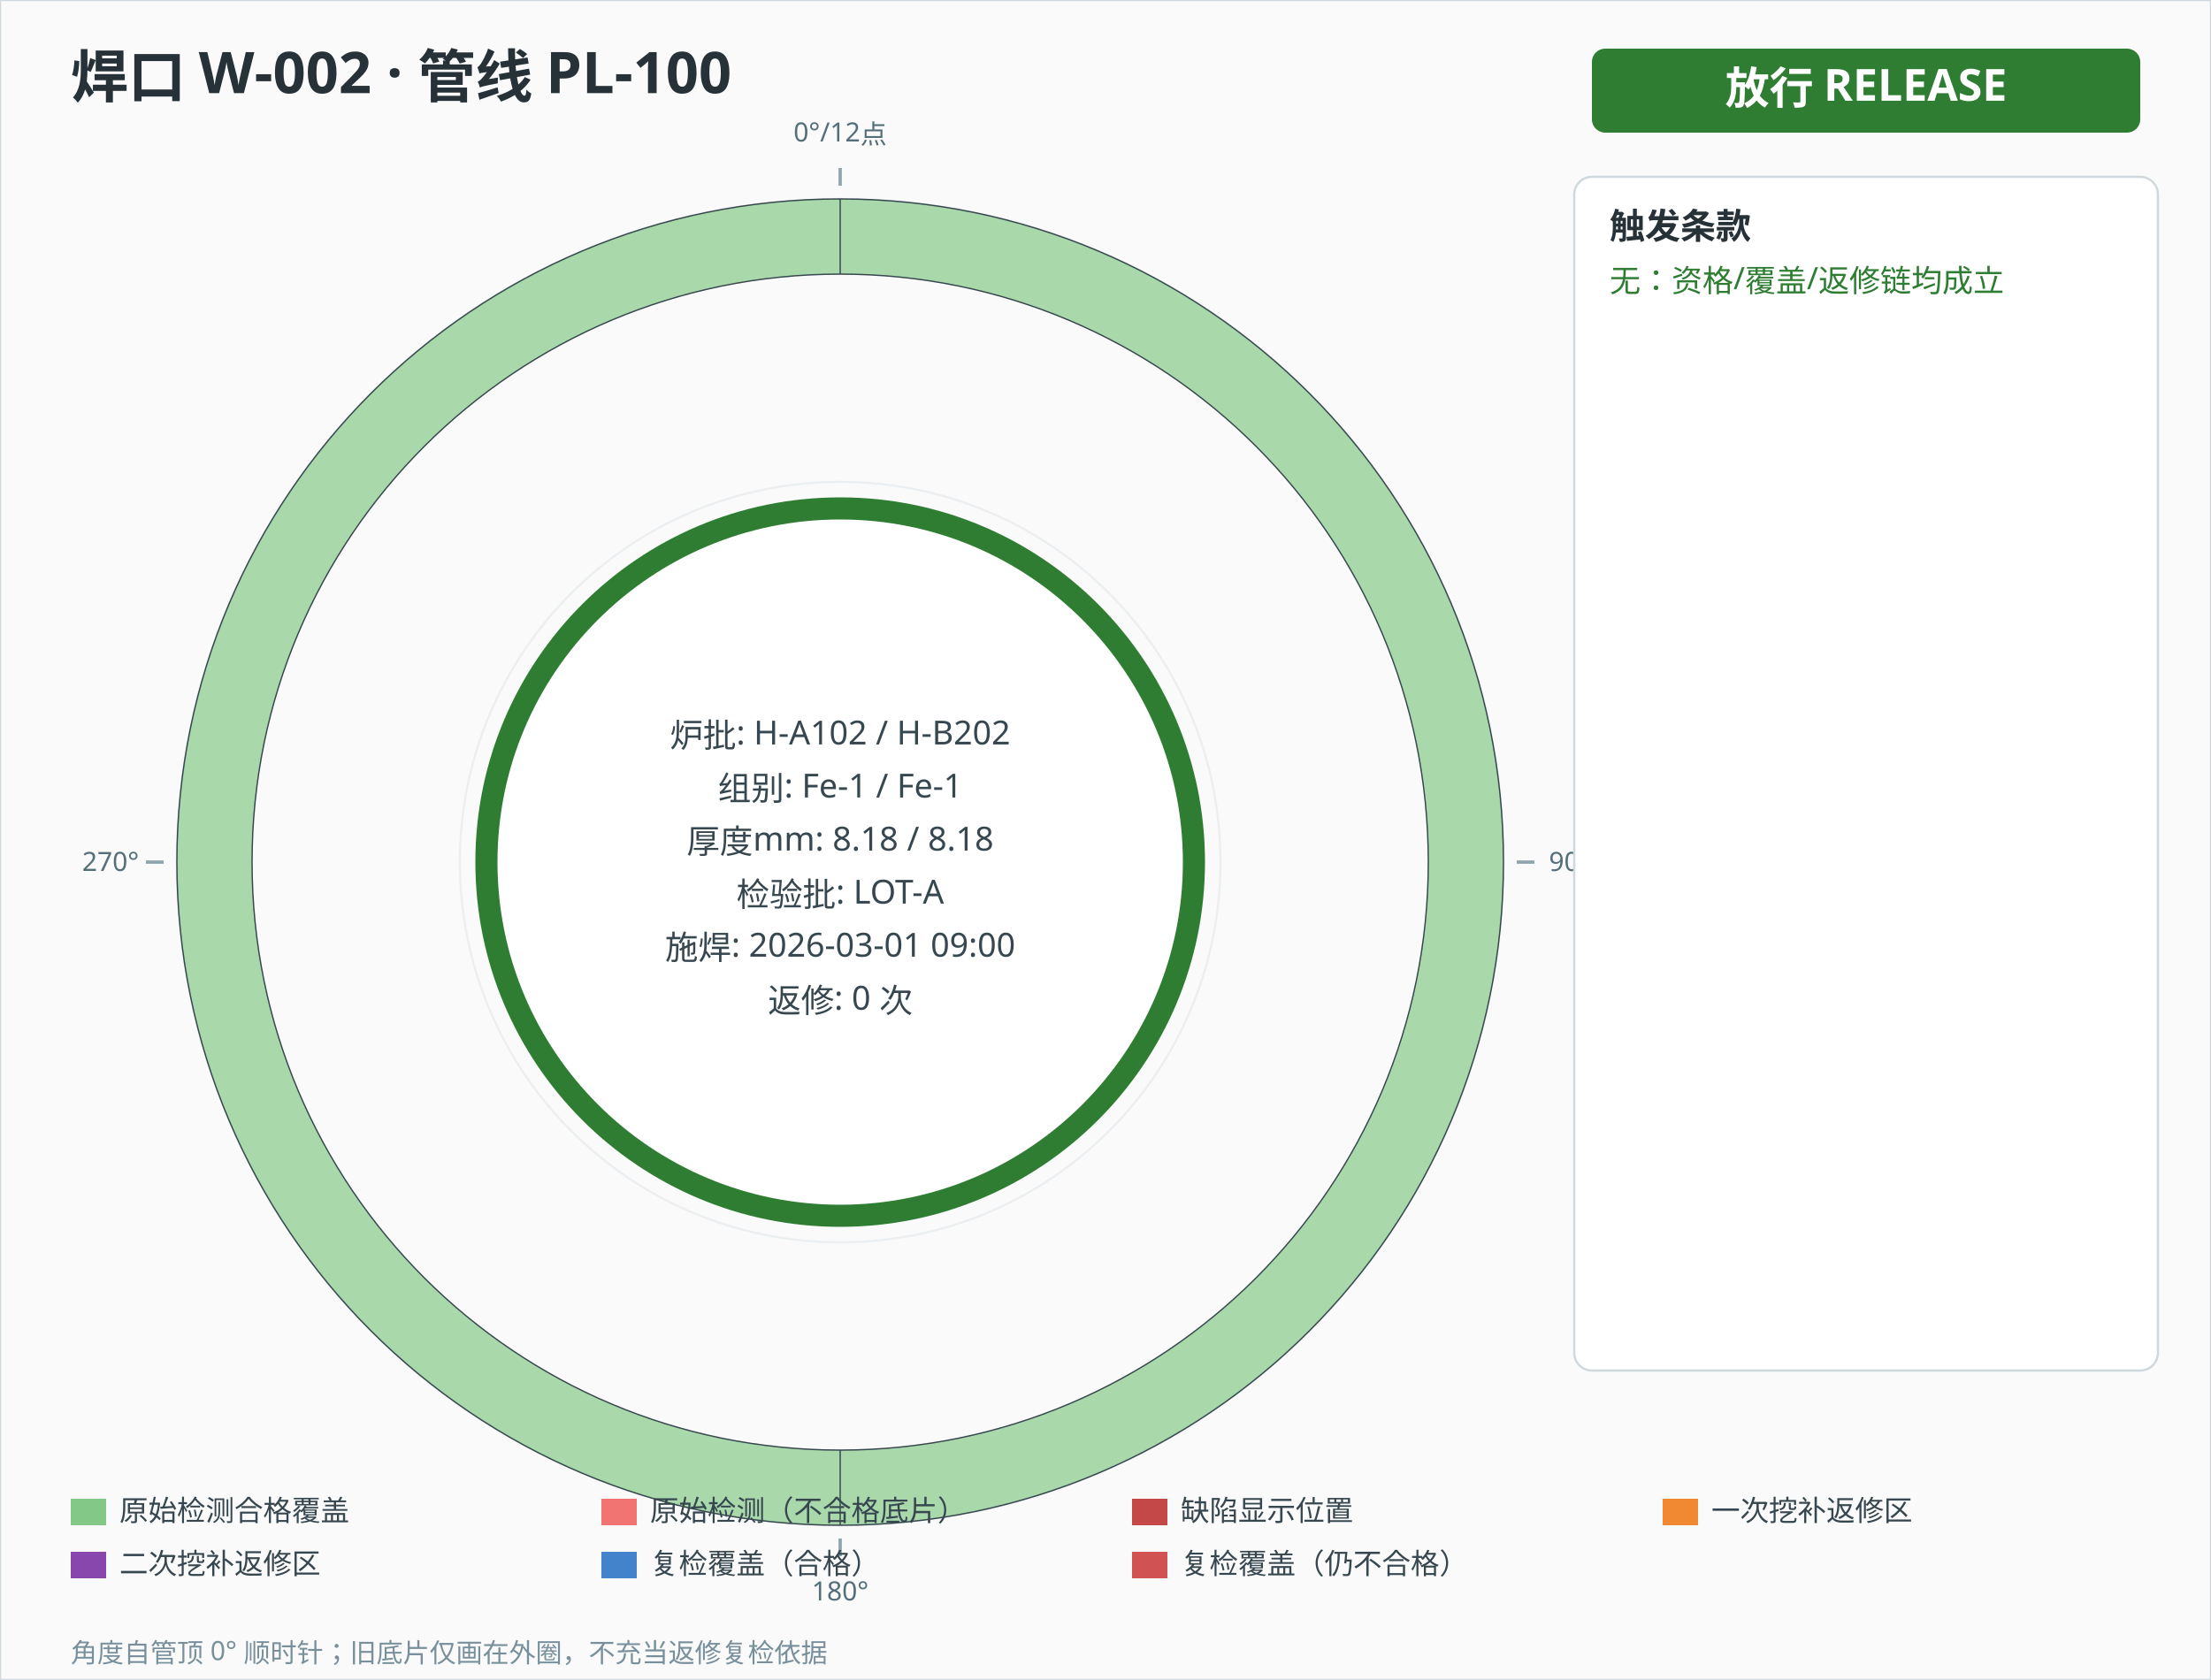
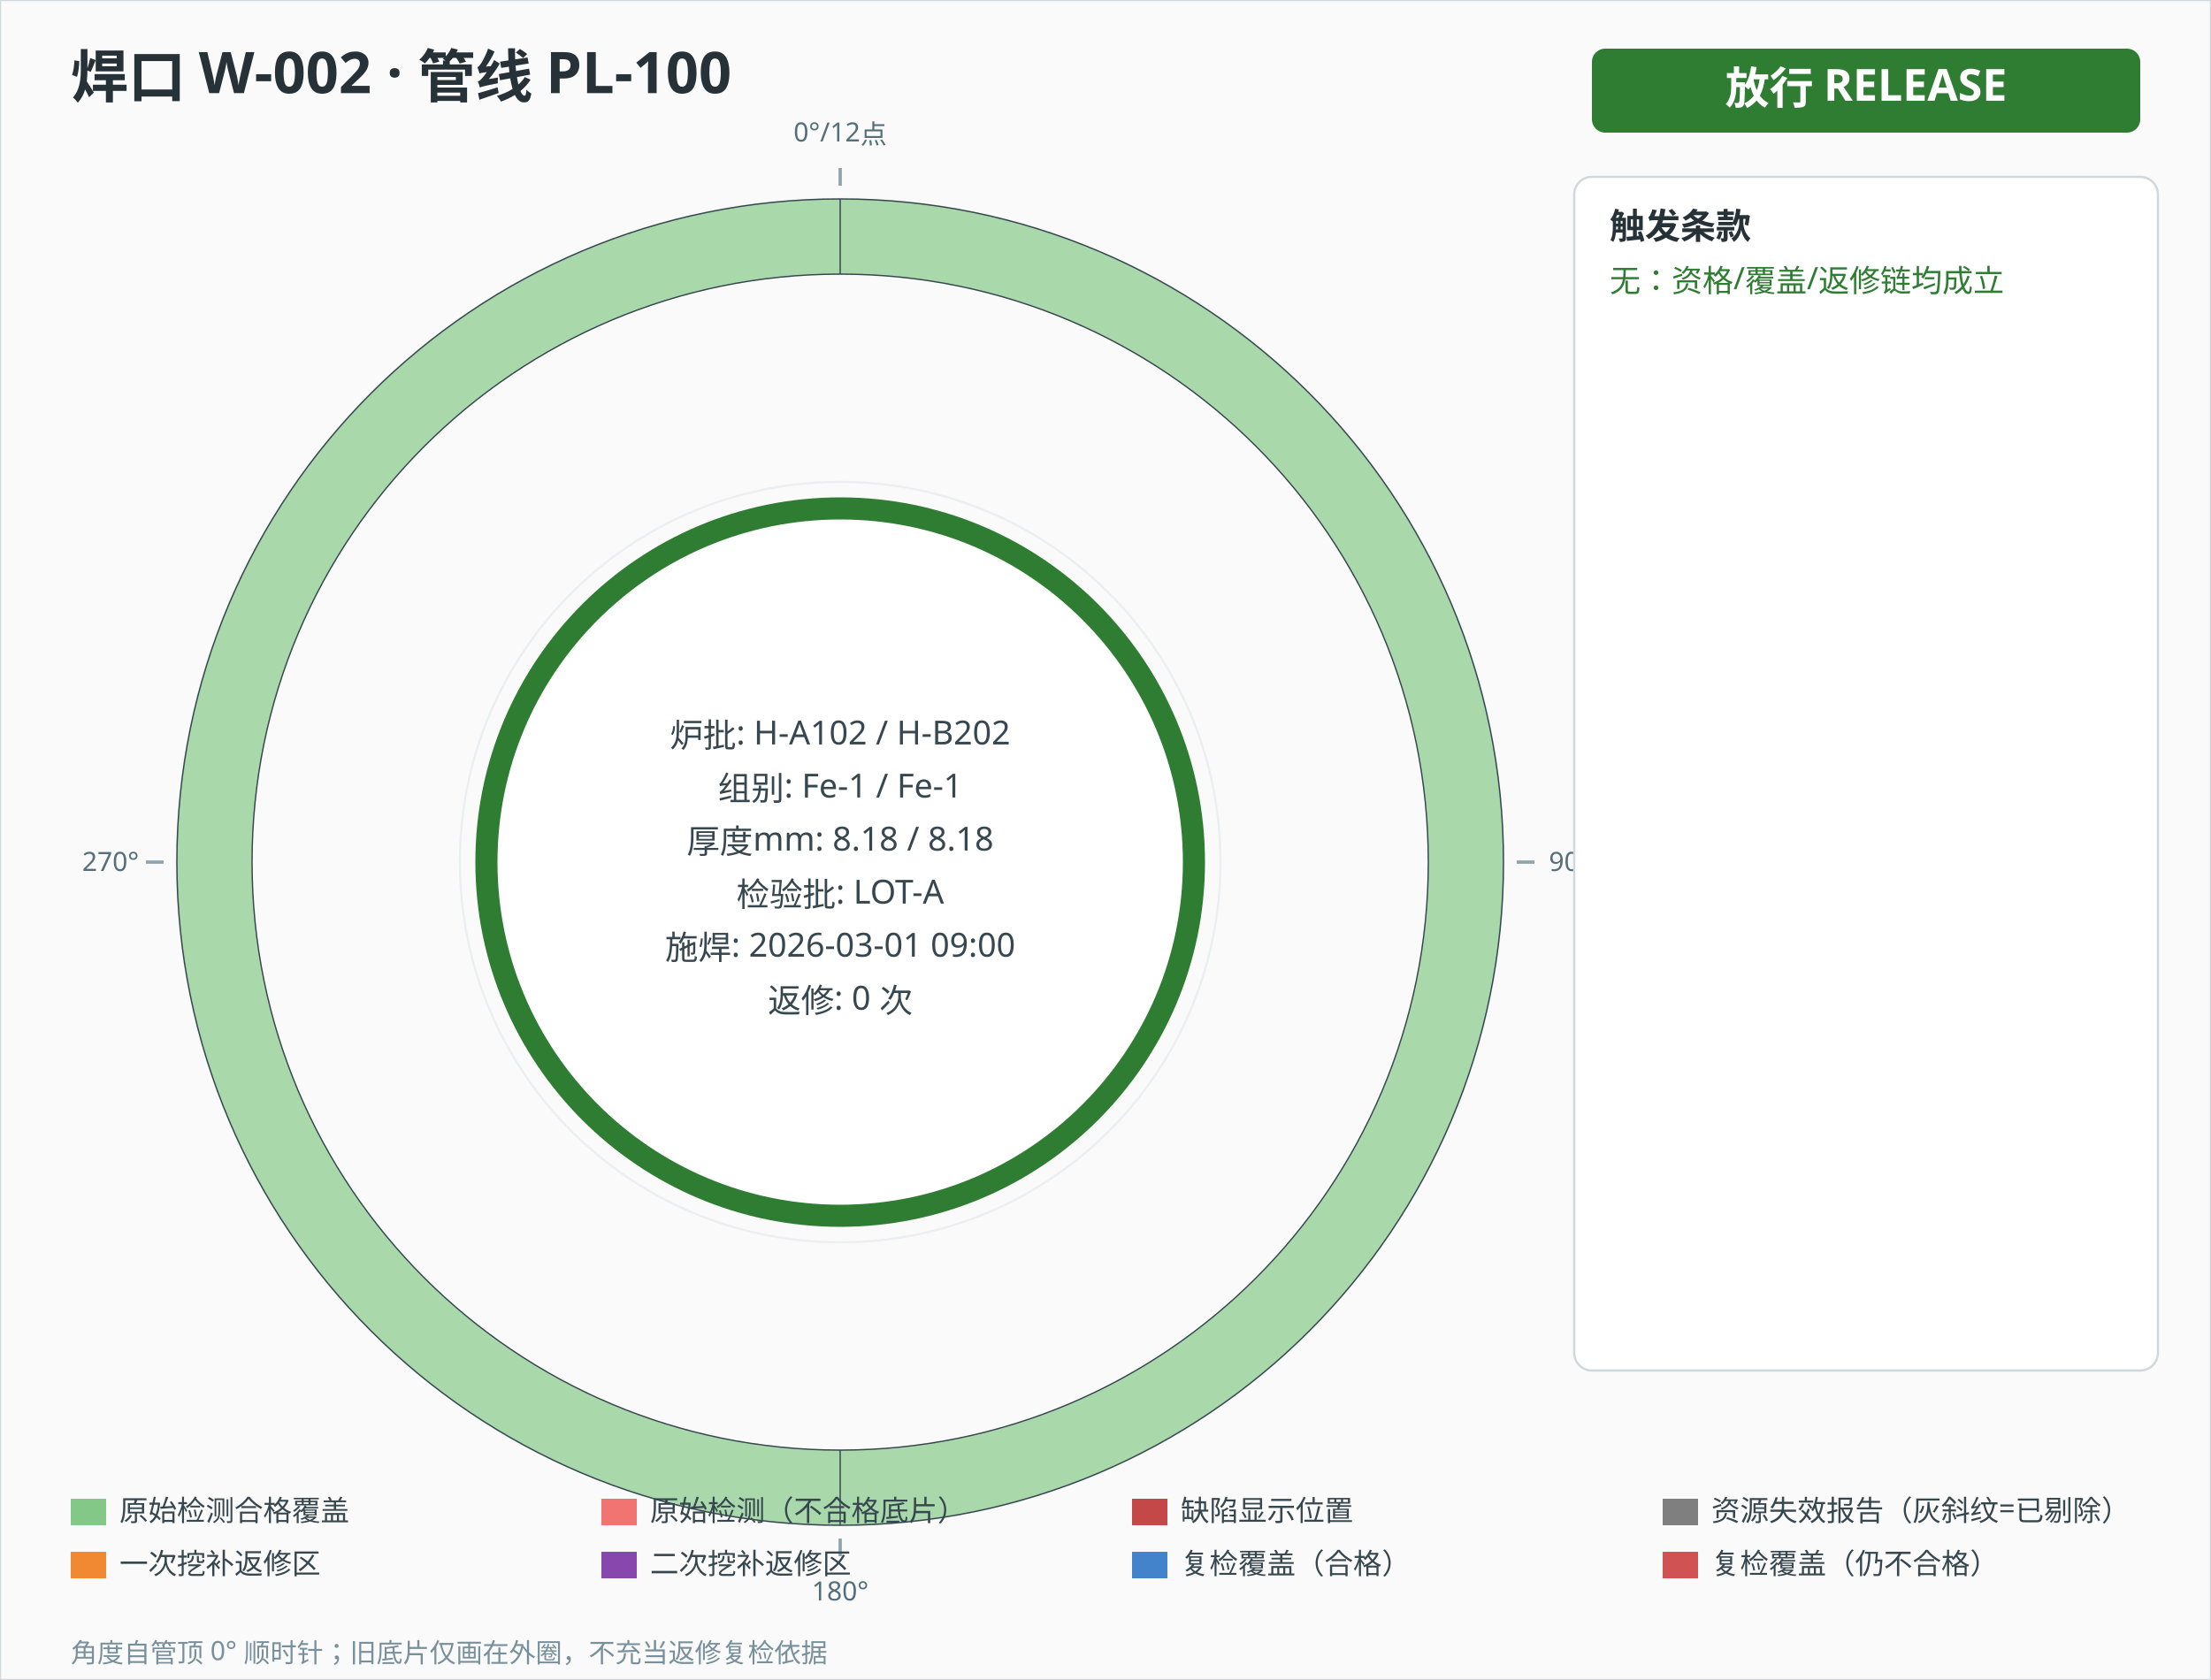
<svg xmlns="http://www.w3.org/2000/svg" viewBox="0 0 1000 760" font-family="sans-serif">
  <rect width="1000" height="760" fill="#fafafa" stroke="#cfd8dc" />
+   <defs>
+     <pattern id="ndexcluded" width="8" height="8" patternUnits="userSpaceOnUse" patternTransform="rotate(45)">
+       <rect width="8" height="8" fill="#9e9e9e" fill-opacity="0.18" />
+       <line x1="0" y1="0" x2="0" y2="8" stroke="#616161" stroke-width="3" />
+     </pattern>
+   </defs>
  <text x="32" y="44" font-size="26" font-weight="bold" fill="#263238">焊口 W-002 · 管线 PL-100</text>
  <rect x="720" y="22" width="248" height="38" rx="6" fill="#2e7d32" />
  <text x="844" y="47" font-size="20" font-weight="bold" fill="#ffffff" text-anchor="middle">放行 RELEASE</text>
  <circle cx="380.0" cy="390.0" r="300" fill="none" stroke="#eceff1" stroke-width="1" />
  <circle cx="380.0" cy="390.0" r="172" fill="none" stroke="#eceff1" stroke-width="1" />
  <line x1="380.0" y1="84.0" x2="380.0" y2="76.0" stroke="#90a4ae" stroke-width="1.5" />
  <text x="380.0" y="64.0" font-size="12" fill="#546e7a" text-anchor="middle">0°/12点</text>
  <line x1="686.0" y1="390.0" x2="694.0" y2="390.0" stroke="#90a4ae" stroke-width="1.5" />
  <text x="710.0" y="394.0" font-size="12" fill="#546e7a" text-anchor="middle">90°</text>
  <line x1="380.0" y1="696.0" x2="380.0" y2="704.0" stroke="#90a4ae" stroke-width="1.5" />
  <text x="380.0" y="724.0" font-size="12" fill="#546e7a" text-anchor="middle">180°</text>
  <line x1="74.0" y1="390.0" x2="66.0" y2="390.0" stroke="#90a4ae" stroke-width="1.5" />
  <text x="50.0" y="394.0" font-size="12" fill="#546e7a" text-anchor="middle">270°</text>
  <path d="M380.00,90.00 A300,300 0 0 1 380.00,690.00 L380.00,656.00 A266,266 0 0 0 380.00,124.00 ZM380.00,690.00 A300,300 0 0 1 380.00,90.00 L380.00,124.00 A266,266 0 0 0 380.00,656.00 Z" fill="#66bb6a" fill-opacity="0.55" stroke="#37474f" stroke-width="0.6" />
  <circle cx="380.0" cy="390.0" r="160" fill="#ffffff" stroke="#2e7d32" stroke-width="10" />
  <text x="380.0" y="338.0" font-size="15" fill="#37474f" text-anchor="middle">炉批: H-A102 / H-B202</text>
  <text x="380.0" y="362.0" font-size="15" fill="#37474f" text-anchor="middle">组别: Fe-1 / Fe-1</text>
  <text x="380.0" y="386.0" font-size="15" fill="#37474f" text-anchor="middle">厚度mm: 8.18 / 8.18</text>
  <text x="380.0" y="410.0" font-size="15" fill="#37474f" text-anchor="middle">检验批: LOT-A</text>
  <text x="380.0" y="434.0" font-size="15" fill="#37474f" text-anchor="middle">施焊: 2026-03-01 09:00</text>
  <text x="380.0" y="458.0" font-size="15" fill="#37474f" text-anchor="middle">返修: 0 次</text>
  <rect x="712" y="80" width="264" height="540" rx="8" fill="#ffffff" stroke="#cfd8dc" />
  <text x="728" y="108" font-size="16" font-weight="bold" fill="#263238">触发条款</text>
  <text x="728" y="132" font-size="14" fill="#2e7d32">无：资格/覆盖/返修链均成立</text>
  <rect x="32" y="678" width="16" height="12" fill="#66bb6a" fill-opacity="0.8" />
  <text x="54" y="688" font-size="13" fill="#37474f">原始检测合格覆盖</text>
  <rect x="272" y="678" width="16" height="12" fill="#ef5350" fill-opacity="0.8" />
  <text x="294" y="688" font-size="13" fill="#37474f">原始检测（不合格底片）</text>
  <rect x="512" y="678" width="16" height="12" fill="#b71c1c" fill-opacity="0.8" />
  <text x="534" y="688" font-size="13" fill="#37474f">缺陷显示位置</text>
-   <rect x="752" y="678" width="16" height="12" fill="#ef6c00" fill-opacity="0.8" />
-   <text x="774" y="688" font-size="13" fill="#37474f">一次挖补返修区</text>
-   <rect x="32" y="702" width="16" height="12" fill="#6a1b9a" fill-opacity="0.8" />
-   <text x="54" y="712" font-size="13" fill="#37474f">二次挖补返修区</text>
-   <rect x="272" y="702" width="16" height="12" fill="#1565c0" fill-opacity="0.8" />
-   <text x="294" y="712" font-size="13" fill="#37474f">复检覆盖（合格）</text>
-   <rect x="512" y="702" width="16" height="12" fill="#c62828" fill-opacity="0.8" />
-   <text x="534" y="712" font-size="13" fill="#37474f">复检覆盖（仍不合格）</text>
+   <rect x="752" y="678" width="16" height="12" fill="#616161" fill-opacity="0.8" />
+   <text x="774" y="688" font-size="13" fill="#37474f">资源失效报告（灰斜纹=已剔除）</text>
+   <rect x="32" y="702" width="16" height="12" fill="#ef6c00" fill-opacity="0.8" />
+   <text x="54" y="712" font-size="13" fill="#37474f">一次挖补返修区</text>
+   <rect x="272" y="702" width="16" height="12" fill="#6a1b9a" fill-opacity="0.8" />
+   <text x="294" y="712" font-size="13" fill="#37474f">二次挖补返修区</text>
+   <rect x="512" y="702" width="16" height="12" fill="#1565c0" fill-opacity="0.8" />
+   <text x="534" y="712" font-size="13" fill="#37474f">复检覆盖（合格）</text>
+   <rect x="752" y="702" width="16" height="12" fill="#c62828" fill-opacity="0.8" />
+   <text x="774" y="712" font-size="13" fill="#37474f">复检覆盖（仍不合格）</text>
  <text x="32" y="752" font-size="12" fill="#78909c">角度自管顶 0° 顺时针；旧底片仅画在外圈，不充当返修复检依据</text>
</svg>
